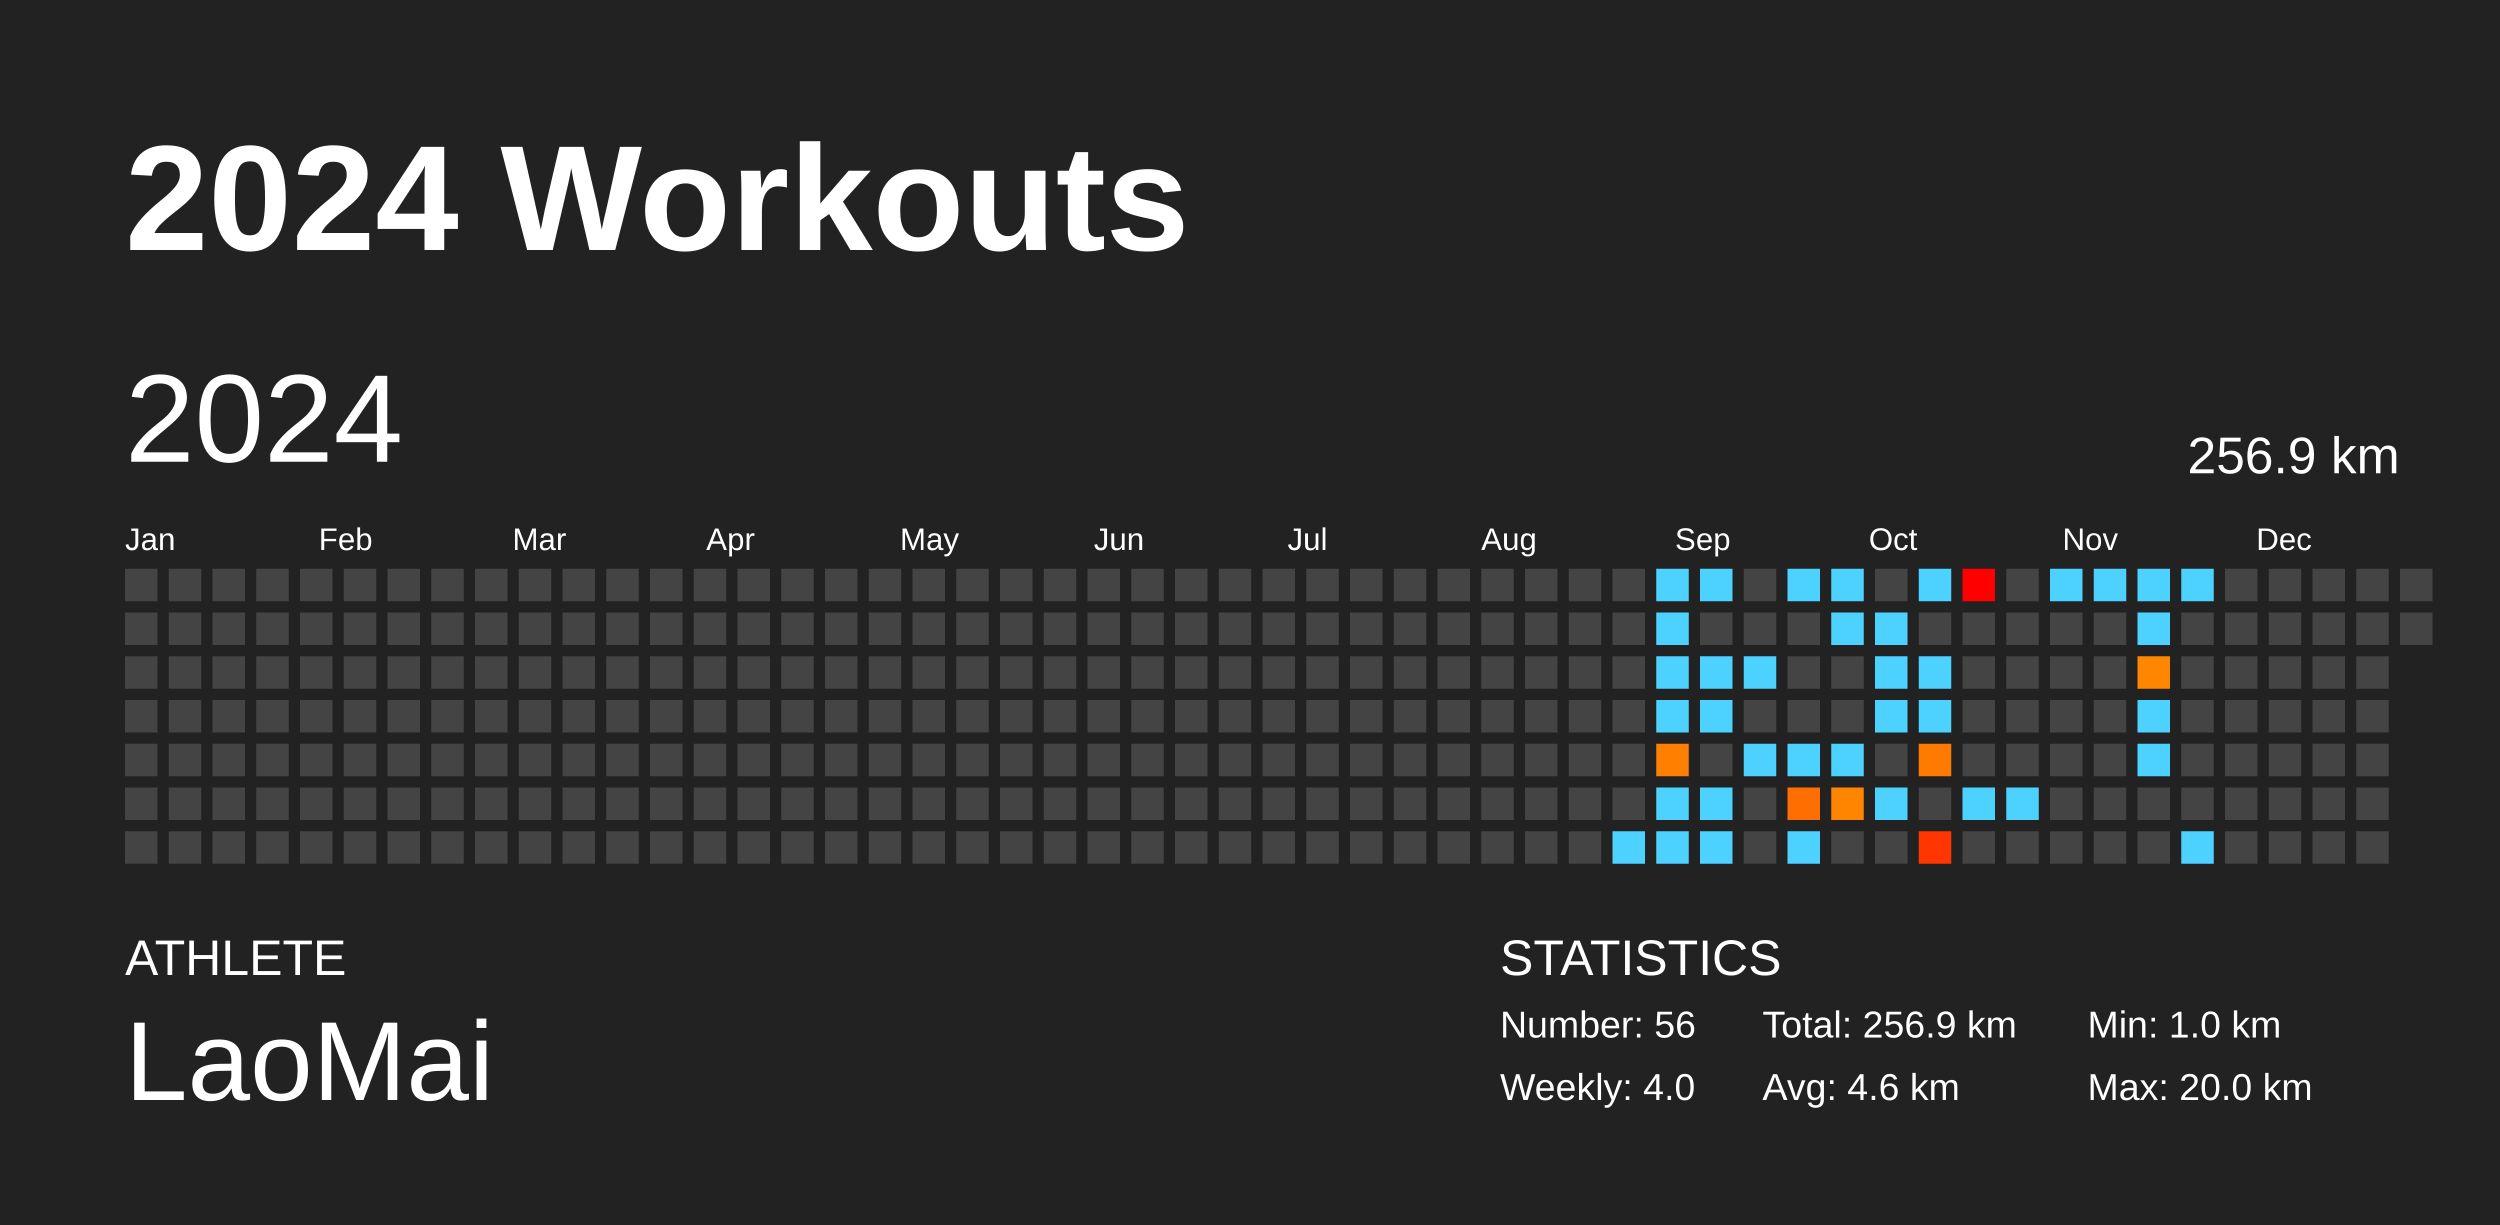
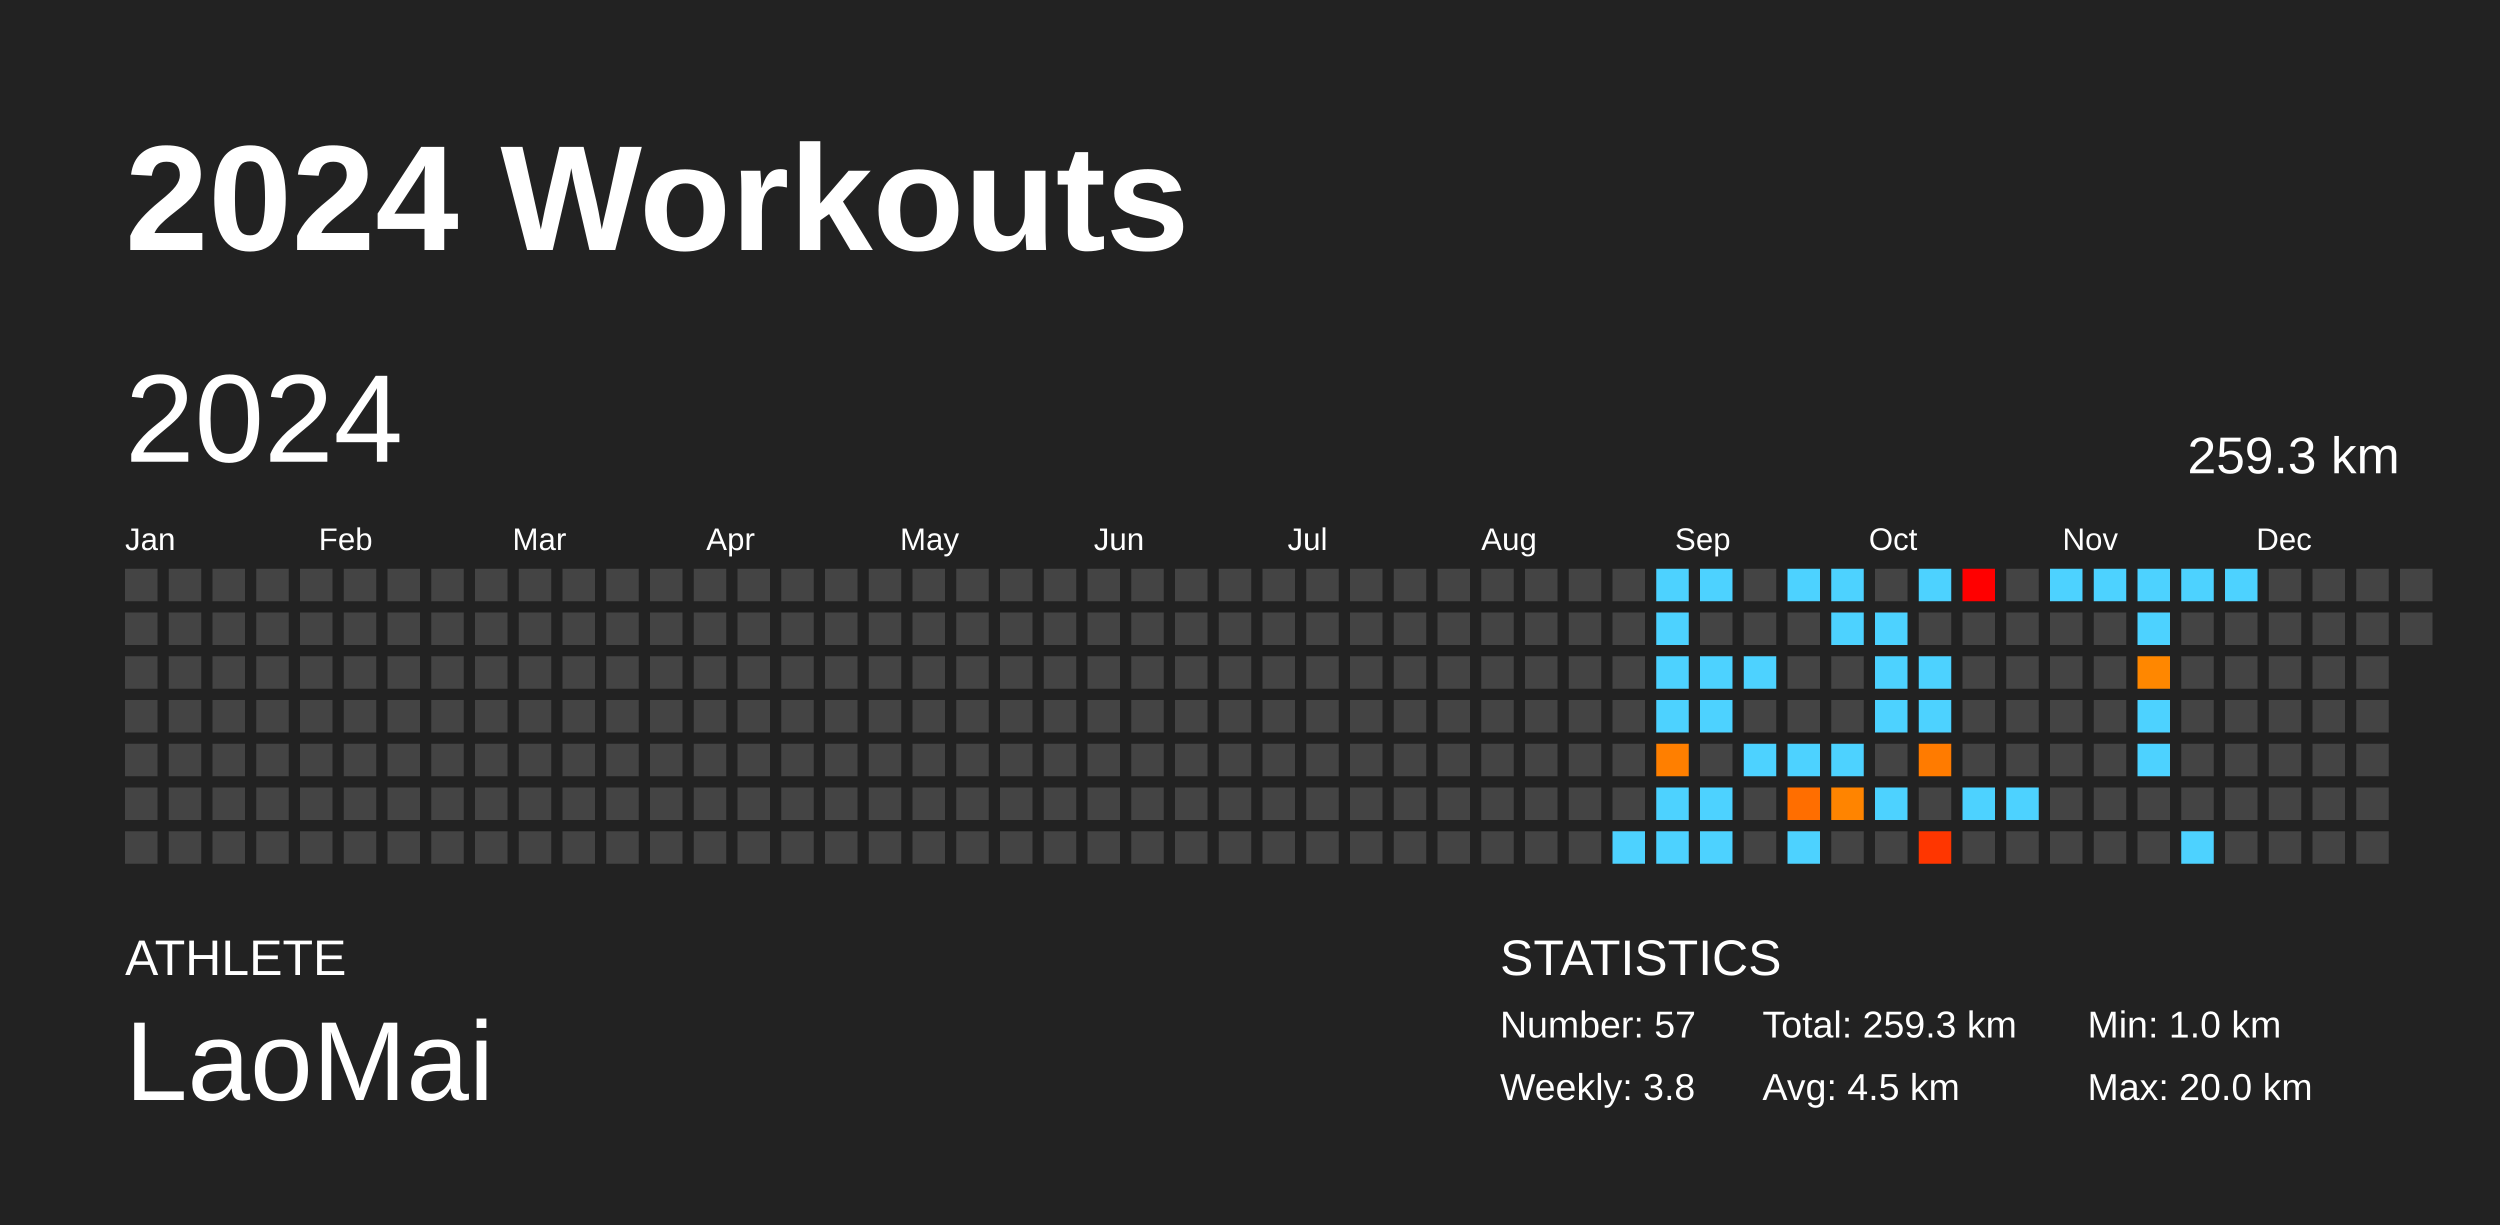
<svg xmlns="http://www.w3.org/2000/svg" baseProfile="full" height="98mm" version="1.1" viewBox="0,0,200,98" width="200mm">
  <defs />
  <rect fill="#222222" height="98" width="200" x="0" y="0" />
  <text fill="#FFFFFF" style="font-size:12px; font-family:Arial; font-weight:bold;" x="10" y="20">2024 Workouts</text>
  <text fill="#FFFFFF" style="font-size:4px; font-family:Arial" x="10" y="78">ATHLETE</text>
  <text fill="#FFFFFF" style="font-size:9px; font-family:Arial" x="10" y="88">LaoMai</text>
  <text fill="#FFFFFF" style="font-size:4px; font-family:Arial" x="120" y="78">STATISTICS</text>
-   <text fill="#FFFFFF" style="font-size:3px; font-family:Arial" x="120" y="83">Number: 56</text>
-   <text fill="#FFFFFF" style="font-size:3px; font-family:Arial" x="120" y="88">Weekly: 4.0</text>
-   <text fill="#FFFFFF" style="font-size:3px; font-family:Arial" x="141" y="83">Total: 256.9 km</text>
-   <text fill="#FFFFFF" style="font-size:3px; font-family:Arial" x="141" y="88">Avg: 4.6 km</text>
+   <text fill="#FFFFFF" style="font-size:3px; font-family:Arial" x="120" y="83">Number: 57</text>
+   <text fill="#FFFFFF" style="font-size:3px; font-family:Arial" x="120" y="88">Weekly: 3.8</text>
+   <text fill="#FFFFFF" style="font-size:3px; font-family:Arial" x="141" y="83">Total: 259.3 km</text>
+   <text fill="#FFFFFF" style="font-size:3px; font-family:Arial" x="141" y="88">Avg: 4.5 km</text>
  <text fill="#FFFFFF" style="font-size:3px; font-family:Arial" x="167" y="83">Min: 1.0 km</text>
  <text fill="#FFFFFF" style="font-size:3px; font-family:Arial" x="167" y="88">Max: 20.0 km</text>
  <text dominant-baseline="hanging" fill="#FFFFFF" style="font-size:10.0px; font-family:Arial;" x="10" y="30">2024</text>
-   <text dominant-baseline="hanging" fill="#FFFFFF" style="font-size:4.125px; font-family:Arial;" x="175" y="35">256.9 km</text>
+   <text dominant-baseline="hanging" fill="#FFFFFF" style="font-size:4.125px; font-family:Arial;" x="175" y="35">259.3 km</text>
  <text fill="#FFFFFF" style="font-size:2.5px; font-family:Arial" x="10.0" y="44">Jan</text>
  <text fill="#FFFFFF" style="font-size:2.5px; font-family:Arial" x="25.5" y="44">Feb</text>
  <text fill="#FFFFFF" style="font-size:2.5px; font-family:Arial" x="41.0" y="44">Mar</text>
  <text fill="#FFFFFF" style="font-size:2.5px; font-family:Arial" x="56.5" y="44">Apr</text>
  <text fill="#FFFFFF" style="font-size:2.5px; font-family:Arial" x="72.0" y="44">May</text>
  <text fill="#FFFFFF" style="font-size:2.5px; font-family:Arial" x="87.5" y="44">Jun</text>
  <text fill="#FFFFFF" style="font-size:2.5px; font-family:Arial" x="103.0" y="44">Jul</text>
  <text fill="#FFFFFF" style="font-size:2.5px; font-family:Arial" x="118.5" y="44">Aug</text>
  <text fill="#FFFFFF" style="font-size:2.5px; font-family:Arial" x="134.0" y="44">Sep</text>
  <text fill="#FFFFFF" style="font-size:2.5px; font-family:Arial" x="149.5" y="44">Oct</text>
  <text fill="#FFFFFF" style="font-size:2.5px; font-family:Arial" x="165.0" y="44">Nov</text>
  <text fill="#FFFFFF" style="font-size:2.5px; font-family:Arial" x="180.5" y="44">Dec</text>
  <rect fill="#444444" height="2.6" width="2.6" x="10.0" y="45.5" />
  <rect fill="#444444" height="2.6" width="2.6" x="10.0" y="49.0" />
  <rect fill="#444444" height="2.6" width="2.6" x="10.0" y="52.5" />
  <rect fill="#444444" height="2.6" width="2.6" x="10.0" y="56.0" />
  <rect fill="#444444" height="2.6" width="2.6" x="10.0" y="59.5" />
  <rect fill="#444444" height="2.6" width="2.6" x="10.0" y="63.0" />
  <rect fill="#444444" height="2.6" width="2.6" x="10.0" y="66.5" />
  <rect fill="#444444" height="2.6" width="2.6" x="13.5" y="45.5" />
  <rect fill="#444444" height="2.6" width="2.6" x="13.5" y="49.0" />
  <rect fill="#444444" height="2.6" width="2.6" x="13.5" y="52.5" />
  <rect fill="#444444" height="2.6" width="2.6" x="13.5" y="56.0" />
  <rect fill="#444444" height="2.6" width="2.6" x="13.5" y="59.5" />
  <rect fill="#444444" height="2.6" width="2.6" x="13.5" y="63.0" />
  <rect fill="#444444" height="2.6" width="2.6" x="13.5" y="66.5" />
  <rect fill="#444444" height="2.6" width="2.6" x="17.0" y="45.5" />
  <rect fill="#444444" height="2.6" width="2.6" x="17.0" y="49.0" />
  <rect fill="#444444" height="2.6" width="2.6" x="17.0" y="52.5" />
  <rect fill="#444444" height="2.6" width="2.6" x="17.0" y="56.0" />
  <rect fill="#444444" height="2.6" width="2.6" x="17.0" y="59.5" />
  <rect fill="#444444" height="2.6" width="2.6" x="17.0" y="63.0" />
  <rect fill="#444444" height="2.6" width="2.6" x="17.0" y="66.5" />
  <rect fill="#444444" height="2.6" width="2.6" x="20.5" y="45.5" />
  <rect fill="#444444" height="2.6" width="2.6" x="20.5" y="49.0" />
  <rect fill="#444444" height="2.6" width="2.6" x="20.5" y="52.5" />
  <rect fill="#444444" height="2.6" width="2.6" x="20.5" y="56.0" />
  <rect fill="#444444" height="2.6" width="2.6" x="20.5" y="59.5" />
  <rect fill="#444444" height="2.6" width="2.6" x="20.5" y="63.0" />
  <rect fill="#444444" height="2.6" width="2.6" x="20.5" y="66.5" />
  <rect fill="#444444" height="2.6" width="2.6" x="24.0" y="45.5" />
  <rect fill="#444444" height="2.6" width="2.6" x="24.0" y="49.0" />
  <rect fill="#444444" height="2.6" width="2.6" x="24.0" y="52.5" />
  <rect fill="#444444" height="2.6" width="2.6" x="24.0" y="56.0" />
  <rect fill="#444444" height="2.6" width="2.6" x="24.0" y="59.5" />
  <rect fill="#444444" height="2.6" width="2.6" x="24.0" y="63.0" />
  <rect fill="#444444" height="2.6" width="2.6" x="24.0" y="66.5" />
  <rect fill="#444444" height="2.6" width="2.6" x="27.5" y="45.5" />
  <rect fill="#444444" height="2.6" width="2.6" x="27.5" y="49.0" />
  <rect fill="#444444" height="2.6" width="2.6" x="27.5" y="52.5" />
  <rect fill="#444444" height="2.6" width="2.6" x="27.5" y="56.0" />
  <rect fill="#444444" height="2.6" width="2.6" x="27.5" y="59.5" />
  <rect fill="#444444" height="2.6" width="2.6" x="27.5" y="63.0" />
  <rect fill="#444444" height="2.6" width="2.6" x="27.5" y="66.5" />
  <rect fill="#444444" height="2.6" width="2.6" x="31.0" y="45.5" />
  <rect fill="#444444" height="2.6" width="2.6" x="31.0" y="49.0" />
  <rect fill="#444444" height="2.6" width="2.6" x="31.0" y="52.5" />
  <rect fill="#444444" height="2.6" width="2.6" x="31.0" y="56.0" />
  <rect fill="#444444" height="2.6" width="2.6" x="31.0" y="59.5" />
  <rect fill="#444444" height="2.6" width="2.6" x="31.0" y="63.0" />
  <rect fill="#444444" height="2.6" width="2.6" x="31.0" y="66.5" />
  <rect fill="#444444" height="2.6" width="2.6" x="34.5" y="45.5" />
  <rect fill="#444444" height="2.6" width="2.6" x="34.5" y="49.0" />
  <rect fill="#444444" height="2.6" width="2.6" x="34.5" y="52.5" />
  <rect fill="#444444" height="2.6" width="2.6" x="34.5" y="56.0" />
  <rect fill="#444444" height="2.6" width="2.6" x="34.5" y="59.5" />
  <rect fill="#444444" height="2.6" width="2.6" x="34.5" y="63.0" />
  <rect fill="#444444" height="2.6" width="2.6" x="34.5" y="66.5" />
  <rect fill="#444444" height="2.6" width="2.6" x="38.0" y="45.5" />
  <rect fill="#444444" height="2.6" width="2.6" x="38.0" y="49.0" />
  <rect fill="#444444" height="2.6" width="2.6" x="38.0" y="52.5" />
  <rect fill="#444444" height="2.6" width="2.6" x="38.0" y="56.0" />
  <rect fill="#444444" height="2.6" width="2.6" x="38.0" y="59.5" />
  <rect fill="#444444" height="2.6" width="2.6" x="38.0" y="63.0" />
  <rect fill="#444444" height="2.6" width="2.6" x="38.0" y="66.5" />
  <rect fill="#444444" height="2.6" width="2.6" x="41.5" y="45.5" />
  <rect fill="#444444" height="2.6" width="2.6" x="41.5" y="49.0" />
  <rect fill="#444444" height="2.6" width="2.6" x="41.5" y="52.5" />
  <rect fill="#444444" height="2.6" width="2.6" x="41.5" y="56.0" />
  <rect fill="#444444" height="2.6" width="2.6" x="41.5" y="59.5" />
  <rect fill="#444444" height="2.6" width="2.6" x="41.5" y="63.0" />
  <rect fill="#444444" height="2.6" width="2.6" x="41.5" y="66.5" />
  <rect fill="#444444" height="2.6" width="2.6" x="45.0" y="45.5" />
  <rect fill="#444444" height="2.6" width="2.6" x="45.0" y="49.0" />
  <rect fill="#444444" height="2.6" width="2.6" x="45.0" y="52.5" />
  <rect fill="#444444" height="2.6" width="2.6" x="45.0" y="56.0" />
  <rect fill="#444444" height="2.6" width="2.6" x="45.0" y="59.5" />
  <rect fill="#444444" height="2.6" width="2.6" x="45.0" y="63.0" />
  <rect fill="#444444" height="2.6" width="2.6" x="45.0" y="66.5" />
  <rect fill="#444444" height="2.6" width="2.6" x="48.5" y="45.5" />
  <rect fill="#444444" height="2.6" width="2.6" x="48.5" y="49.0" />
  <rect fill="#444444" height="2.6" width="2.6" x="48.5" y="52.5" />
  <rect fill="#444444" height="2.6" width="2.6" x="48.5" y="56.0" />
  <rect fill="#444444" height="2.6" width="2.6" x="48.5" y="59.5" />
  <rect fill="#444444" height="2.6" width="2.6" x="48.5" y="63.0" />
  <rect fill="#444444" height="2.6" width="2.6" x="48.5" y="66.5" />
  <rect fill="#444444" height="2.6" width="2.6" x="52.0" y="45.5" />
  <rect fill="#444444" height="2.6" width="2.6" x="52.0" y="49.0" />
  <rect fill="#444444" height="2.6" width="2.6" x="52.0" y="52.5" />
  <rect fill="#444444" height="2.6" width="2.6" x="52.0" y="56.0" />
  <rect fill="#444444" height="2.6" width="2.6" x="52.0" y="59.5" />
  <rect fill="#444444" height="2.6" width="2.6" x="52.0" y="63.0" />
  <rect fill="#444444" height="2.6" width="2.6" x="52.0" y="66.5" />
  <rect fill="#444444" height="2.6" width="2.6" x="55.5" y="45.5" />
  <rect fill="#444444" height="2.6" width="2.6" x="55.5" y="49.0" />
  <rect fill="#444444" height="2.6" width="2.6" x="55.5" y="52.5" />
  <rect fill="#444444" height="2.6" width="2.6" x="55.5" y="56.0" />
  <rect fill="#444444" height="2.6" width="2.6" x="55.5" y="59.5" />
  <rect fill="#444444" height="2.6" width="2.6" x="55.5" y="63.0" />
  <rect fill="#444444" height="2.6" width="2.6" x="55.5" y="66.5" />
  <rect fill="#444444" height="2.6" width="2.6" x="59.0" y="45.5" />
  <rect fill="#444444" height="2.6" width="2.6" x="59.0" y="49.0" />
  <rect fill="#444444" height="2.6" width="2.6" x="59.0" y="52.5" />
  <rect fill="#444444" height="2.6" width="2.6" x="59.0" y="56.0" />
  <rect fill="#444444" height="2.6" width="2.6" x="59.0" y="59.5" />
  <rect fill="#444444" height="2.6" width="2.6" x="59.0" y="63.0" />
  <rect fill="#444444" height="2.6" width="2.6" x="59.0" y="66.5" />
  <rect fill="#444444" height="2.6" width="2.6" x="62.5" y="45.5" />
  <rect fill="#444444" height="2.6" width="2.6" x="62.5" y="49.0" />
  <rect fill="#444444" height="2.6" width="2.6" x="62.5" y="52.5" />
  <rect fill="#444444" height="2.6" width="2.6" x="62.5" y="56.0" />
  <rect fill="#444444" height="2.6" width="2.6" x="62.5" y="59.5" />
  <rect fill="#444444" height="2.6" width="2.6" x="62.5" y="63.0" />
  <rect fill="#444444" height="2.6" width="2.6" x="62.5" y="66.5" />
  <rect fill="#444444" height="2.6" width="2.6" x="66.0" y="45.5" />
  <rect fill="#444444" height="2.6" width="2.6" x="66.0" y="49.0" />
  <rect fill="#444444" height="2.6" width="2.6" x="66.0" y="52.5" />
  <rect fill="#444444" height="2.6" width="2.6" x="66.0" y="56.0" />
  <rect fill="#444444" height="2.6" width="2.6" x="66.0" y="59.5" />
  <rect fill="#444444" height="2.6" width="2.6" x="66.0" y="63.0" />
  <rect fill="#444444" height="2.6" width="2.6" x="66.0" y="66.5" />
  <rect fill="#444444" height="2.6" width="2.6" x="69.5" y="45.5" />
  <rect fill="#444444" height="2.6" width="2.6" x="69.5" y="49.0" />
  <rect fill="#444444" height="2.6" width="2.6" x="69.5" y="52.5" />
  <rect fill="#444444" height="2.6" width="2.6" x="69.5" y="56.0" />
  <rect fill="#444444" height="2.6" width="2.6" x="69.5" y="59.5" />
  <rect fill="#444444" height="2.6" width="2.6" x="69.5" y="63.0" />
  <rect fill="#444444" height="2.6" width="2.6" x="69.5" y="66.5" />
  <rect fill="#444444" height="2.6" width="2.6" x="73.0" y="45.5" />
  <rect fill="#444444" height="2.6" width="2.6" x="73.0" y="49.0" />
  <rect fill="#444444" height="2.6" width="2.6" x="73.0" y="52.5" />
  <rect fill="#444444" height="2.6" width="2.6" x="73.0" y="56.0" />
  <rect fill="#444444" height="2.6" width="2.6" x="73.0" y="59.5" />
  <rect fill="#444444" height="2.6" width="2.6" x="73.0" y="63.0" />
  <rect fill="#444444" height="2.6" width="2.6" x="73.0" y="66.5" />
  <rect fill="#444444" height="2.6" width="2.6" x="76.5" y="45.5" />
  <rect fill="#444444" height="2.6" width="2.6" x="76.5" y="49.0" />
  <rect fill="#444444" height="2.6" width="2.6" x="76.5" y="52.5" />
  <rect fill="#444444" height="2.6" width="2.6" x="76.5" y="56.0" />
  <rect fill="#444444" height="2.6" width="2.6" x="76.5" y="59.5" />
  <rect fill="#444444" height="2.6" width="2.6" x="76.5" y="63.0" />
  <rect fill="#444444" height="2.6" width="2.6" x="76.5" y="66.5" />
  <rect fill="#444444" height="2.6" width="2.6" x="80.0" y="45.5" />
  <rect fill="#444444" height="2.6" width="2.6" x="80.0" y="49.0" />
  <rect fill="#444444" height="2.6" width="2.6" x="80.0" y="52.5" />
  <rect fill="#444444" height="2.6" width="2.6" x="80.0" y="56.0" />
  <rect fill="#444444" height="2.6" width="2.6" x="80.0" y="59.5" />
  <rect fill="#444444" height="2.6" width="2.6" x="80.0" y="63.0" />
  <rect fill="#444444" height="2.6" width="2.6" x="80.0" y="66.5" />
  <rect fill="#444444" height="2.6" width="2.6" x="83.5" y="45.5" />
  <rect fill="#444444" height="2.6" width="2.6" x="83.5" y="49.0" />
  <rect fill="#444444" height="2.6" width="2.6" x="83.5" y="52.5" />
  <rect fill="#444444" height="2.6" width="2.6" x="83.5" y="56.0" />
  <rect fill="#444444" height="2.6" width="2.6" x="83.5" y="59.5" />
  <rect fill="#444444" height="2.6" width="2.6" x="83.5" y="63.0" />
  <rect fill="#444444" height="2.6" width="2.6" x="83.5" y="66.5" />
  <rect fill="#444444" height="2.6" width="2.6" x="87.0" y="45.5" />
  <rect fill="#444444" height="2.6" width="2.6" x="87.0" y="49.0" />
  <rect fill="#444444" height="2.6" width="2.6" x="87.0" y="52.5" />
  <rect fill="#444444" height="2.6" width="2.6" x="87.0" y="56.0" />
  <rect fill="#444444" height="2.6" width="2.6" x="87.0" y="59.5" />
  <rect fill="#444444" height="2.6" width="2.6" x="87.0" y="63.0" />
  <rect fill="#444444" height="2.6" width="2.6" x="87.0" y="66.5" />
  <rect fill="#444444" height="2.6" width="2.6" x="90.5" y="45.5" />
  <rect fill="#444444" height="2.6" width="2.6" x="90.5" y="49.0" />
  <rect fill="#444444" height="2.6" width="2.6" x="90.5" y="52.5" />
  <rect fill="#444444" height="2.6" width="2.6" x="90.5" y="56.0" />
  <rect fill="#444444" height="2.6" width="2.6" x="90.5" y="59.5" />
  <rect fill="#444444" height="2.6" width="2.6" x="90.5" y="63.0" />
  <rect fill="#444444" height="2.6" width="2.6" x="90.5" y="66.5" />
  <rect fill="#444444" height="2.6" width="2.6" x="94.0" y="45.5" />
  <rect fill="#444444" height="2.6" width="2.6" x="94.0" y="49.0" />
  <rect fill="#444444" height="2.6" width="2.6" x="94.0" y="52.5" />
  <rect fill="#444444" height="2.6" width="2.6" x="94.0" y="56.0" />
  <rect fill="#444444" height="2.6" width="2.6" x="94.0" y="59.5" />
  <rect fill="#444444" height="2.6" width="2.6" x="94.0" y="63.0" />
  <rect fill="#444444" height="2.6" width="2.6" x="94.0" y="66.5" />
  <rect fill="#444444" height="2.6" width="2.6" x="97.5" y="45.5" />
  <rect fill="#444444" height="2.6" width="2.6" x="97.5" y="49.0" />
  <rect fill="#444444" height="2.6" width="2.6" x="97.5" y="52.5" />
  <rect fill="#444444" height="2.6" width="2.6" x="97.5" y="56.0" />
  <rect fill="#444444" height="2.6" width="2.6" x="97.5" y="59.5" />
  <rect fill="#444444" height="2.6" width="2.6" x="97.5" y="63.0" />
  <rect fill="#444444" height="2.6" width="2.6" x="97.5" y="66.5" />
  <rect fill="#444444" height="2.6" width="2.6" x="101.0" y="45.5" />
  <rect fill="#444444" height="2.6" width="2.6" x="101.0" y="49.0" />
  <rect fill="#444444" height="2.6" width="2.6" x="101.0" y="52.5" />
  <rect fill="#444444" height="2.6" width="2.6" x="101.0" y="56.0" />
  <rect fill="#444444" height="2.6" width="2.6" x="101.0" y="59.5" />
  <rect fill="#444444" height="2.6" width="2.6" x="101.0" y="63.0" />
  <rect fill="#444444" height="2.6" width="2.6" x="101.0" y="66.5" />
  <rect fill="#444444" height="2.6" width="2.6" x="104.5" y="45.5" />
  <rect fill="#444444" height="2.6" width="2.6" x="104.5" y="49.0" />
  <rect fill="#444444" height="2.6" width="2.6" x="104.5" y="52.5" />
  <rect fill="#444444" height="2.6" width="2.6" x="104.5" y="56.0" />
  <rect fill="#444444" height="2.6" width="2.6" x="104.5" y="59.5" />
  <rect fill="#444444" height="2.6" width="2.6" x="104.5" y="63.0" />
  <rect fill="#444444" height="2.6" width="2.6" x="104.5" y="66.5" />
  <rect fill="#444444" height="2.6" width="2.6" x="108.0" y="45.5" />
  <rect fill="#444444" height="2.6" width="2.6" x="108.0" y="49.0" />
  <rect fill="#444444" height="2.6" width="2.6" x="108.0" y="52.5" />
  <rect fill="#444444" height="2.6" width="2.6" x="108.0" y="56.0" />
  <rect fill="#444444" height="2.6" width="2.6" x="108.0" y="59.5" />
  <rect fill="#444444" height="2.6" width="2.6" x="108.0" y="63.0" />
  <rect fill="#444444" height="2.6" width="2.6" x="108.0" y="66.5" />
  <rect fill="#444444" height="2.6" width="2.6" x="111.5" y="45.5" />
  <rect fill="#444444" height="2.6" width="2.6" x="111.5" y="49.0" />
  <rect fill="#444444" height="2.6" width="2.6" x="111.5" y="52.5" />
  <rect fill="#444444" height="2.6" width="2.6" x="111.5" y="56.0" />
  <rect fill="#444444" height="2.6" width="2.6" x="111.5" y="59.5" />
  <rect fill="#444444" height="2.6" width="2.6" x="111.5" y="63.0" />
  <rect fill="#444444" height="2.6" width="2.6" x="111.5" y="66.5" />
  <rect fill="#444444" height="2.6" width="2.6" x="115.0" y="45.5" />
  <rect fill="#444444" height="2.6" width="2.6" x="115.0" y="49.0" />
  <rect fill="#444444" height="2.6" width="2.6" x="115.0" y="52.5" />
  <rect fill="#444444" height="2.6" width="2.6" x="115.0" y="56.0" />
  <rect fill="#444444" height="2.6" width="2.6" x="115.0" y="59.5" />
  <rect fill="#444444" height="2.6" width="2.6" x="115.0" y="63.0" />
  <rect fill="#444444" height="2.6" width="2.6" x="115.0" y="66.5" />
  <rect fill="#444444" height="2.6" width="2.6" x="118.5" y="45.5" />
  <rect fill="#444444" height="2.6" width="2.6" x="118.5" y="49.0" />
  <rect fill="#444444" height="2.6" width="2.6" x="118.5" y="52.5" />
  <rect fill="#444444" height="2.6" width="2.6" x="118.5" y="56.0" />
  <rect fill="#444444" height="2.6" width="2.6" x="118.5" y="59.5" />
  <rect fill="#444444" height="2.6" width="2.6" x="118.5" y="63.0" />
  <rect fill="#444444" height="2.6" width="2.6" x="118.5" y="66.5" />
  <rect fill="#444444" height="2.6" width="2.6" x="122.0" y="45.5" />
  <rect fill="#444444" height="2.6" width="2.6" x="122.0" y="49.0" />
  <rect fill="#444444" height="2.6" width="2.6" x="122.0" y="52.5" />
  <rect fill="#444444" height="2.6" width="2.6" x="122.0" y="56.0" />
  <rect fill="#444444" height="2.6" width="2.6" x="122.0" y="59.5" />
  <rect fill="#444444" height="2.6" width="2.6" x="122.0" y="63.0" />
  <rect fill="#444444" height="2.6" width="2.6" x="122.0" y="66.5" />
  <rect fill="#444444" height="2.6" width="2.6" x="125.5" y="45.5" />
  <rect fill="#444444" height="2.6" width="2.6" x="125.5" y="49.0" />
  <rect fill="#444444" height="2.6" width="2.6" x="125.5" y="52.5" />
  <rect fill="#444444" height="2.6" width="2.6" x="125.5" y="56.0" />
  <rect fill="#444444" height="2.6" width="2.6" x="125.5" y="59.5" />
  <rect fill="#444444" height="2.6" width="2.6" x="125.5" y="63.0" />
  <rect fill="#444444" height="2.6" width="2.6" x="125.5" y="66.5" />
  <rect fill="#444444" height="2.6" width="2.6" x="129.0" y="45.5" />
  <rect fill="#444444" height="2.6" width="2.6" x="129.0" y="49.0" />
  <rect fill="#444444" height="2.6" width="2.6" x="129.0" y="52.5" />
  <rect fill="#444444" height="2.6" width="2.6" x="129.0" y="56.0" />
  <rect fill="#444444" height="2.6" width="2.6" x="129.0" y="59.5" />
  <rect fill="#444444" height="2.6" width="2.6" x="129.0" y="63.0" />
  <rect fill="#4dd2ff" height="2.6" width="2.6" x="129.0" y="66.5" />
  <rect fill="#4dd2ff" height="2.6" width="2.6" x="132.5" y="45.5" />
  <rect fill="#4dd2ff" height="2.6" width="2.6" x="132.5" y="49.0" />
  <rect fill="#4dd2ff" height="2.6" width="2.6" x="132.5" y="52.5" />
  <rect fill="#4dd2ff" height="2.6" width="2.6" x="132.5" y="56.0" />
  <rect fill="#ff7f00" height="2.6" width="2.6" x="132.5" y="59.5" />
  <rect fill="#4dd2ff" height="2.6" width="2.6" x="132.5" y="63.0" />
  <rect fill="#4dd2ff" height="2.6" width="2.6" x="132.5" y="66.5" />
  <rect fill="#4dd2ff" height="2.6" width="2.6" x="136.0" y="45.5" />
  <rect fill="#444444" height="2.6" width="2.6" x="136.0" y="49.0" />
  <rect fill="#4dd2ff" height="2.6" width="2.6" x="136.0" y="52.5" />
  <rect fill="#4dd2ff" height="2.6" width="2.6" x="136.0" y="56.0" />
  <rect fill="#444444" height="2.6" width="2.6" x="136.0" y="59.5" />
  <rect fill="#4dd2ff" height="2.6" width="2.6" x="136.0" y="63.0" />
  <rect fill="#4dd2ff" height="2.6" width="2.6" x="136.0" y="66.5" />
  <rect fill="#444444" height="2.6" width="2.6" x="139.5" y="45.5" />
  <rect fill="#444444" height="2.6" width="2.6" x="139.5" y="49.0" />
  <rect fill="#4dd2ff" height="2.6" width="2.6" x="139.5" y="52.5" />
  <rect fill="#444444" height="2.6" width="2.6" x="139.5" y="56.0" />
  <rect fill="#4dd2ff" height="2.6" width="2.6" x="139.5" y="59.5" />
  <rect fill="#444444" height="2.6" width="2.6" x="139.5" y="63.0" />
  <rect fill="#444444" height="2.6" width="2.6" x="139.5" y="66.5" />
  <rect fill="#4dd2ff" height="2.6" width="2.6" x="143.0" y="45.5" />
  <rect fill="#444444" height="2.6" width="2.6" x="143.0" y="49.0" />
  <rect fill="#444444" height="2.6" width="2.6" x="143.0" y="52.5" />
  <rect fill="#444444" height="2.6" width="2.6" x="143.0" y="56.0" />
  <rect fill="#4dd2ff" height="2.6" width="2.6" x="143.0" y="59.5" />
  <rect fill="#ff6e00" height="2.6" width="2.6" x="143.0" y="63.0" />
  <rect fill="#4dd2ff" height="2.6" width="2.6" x="143.0" y="66.5" />
  <rect fill="#4dd2ff" height="2.6" width="2.6" x="146.5" y="45.5" />
  <rect fill="#4dd2ff" height="2.6" width="2.6" x="146.5" y="49.0" />
  <rect fill="#444444" height="2.6" width="2.6" x="146.5" y="52.5" />
  <rect fill="#444444" height="2.6" width="2.6" x="146.5" y="56.0" />
  <rect fill="#4dd2ff" height="2.6" width="2.6" x="146.5" y="59.5" />
  <rect fill="#ff8400" height="2.6" width="2.6" x="146.5" y="63.0" />
  <rect fill="#444444" height="2.6" width="2.6" x="146.5" y="66.5" />
  <rect fill="#444444" height="2.6" width="2.6" x="150.0" y="45.5" />
  <rect fill="#4dd2ff" height="2.6" width="2.6" x="150.0" y="49.0" />
  <rect fill="#4dd2ff" height="2.6" width="2.6" x="150.0" y="52.5" />
  <rect fill="#4dd2ff" height="2.6" width="2.6" x="150.0" y="56.0" />
  <rect fill="#444444" height="2.6" width="2.6" x="150.0" y="59.5" />
  <rect fill="#4dd2ff" height="2.6" width="2.6" x="150.0" y="63.0" />
  <rect fill="#444444" height="2.6" width="2.6" x="150.0" y="66.5" />
  <rect fill="#4dd2ff" height="2.6" width="2.6" x="153.5" y="45.5" />
  <rect fill="#444444" height="2.6" width="2.6" x="153.5" y="49.0" />
  <rect fill="#4dd2ff" height="2.6" width="2.6" x="153.5" y="52.5" />
  <rect fill="#4dd2ff" height="2.6" width="2.6" x="153.5" y="56.0" />
  <rect fill="#ff7b00" height="2.6" width="2.6" x="153.5" y="59.5" />
  <rect fill="#444444" height="2.6" width="2.6" x="153.5" y="63.0" />
  <rect fill="#ff3600" height="2.6" width="2.6" x="153.5" y="66.5" />
  <rect fill="red" height="2.6" width="2.6" x="157.0" y="45.5" />
  <rect fill="#444444" height="2.6" width="2.6" x="157.0" y="49.0" />
  <rect fill="#444444" height="2.6" width="2.6" x="157.0" y="52.5" />
  <rect fill="#444444" height="2.6" width="2.6" x="157.0" y="56.0" />
  <rect fill="#444444" height="2.6" width="2.6" x="157.0" y="59.5" />
  <rect fill="#4dd2ff" height="2.6" width="2.6" x="157.0" y="63.0" />
  <rect fill="#444444" height="2.6" width="2.6" x="157.0" y="66.5" />
  <rect fill="#444444" height="2.6" width="2.6" x="160.5" y="45.5" />
  <rect fill="#444444" height="2.6" width="2.6" x="160.5" y="49.0" />
  <rect fill="#444444" height="2.6" width="2.6" x="160.5" y="52.5" />
  <rect fill="#444444" height="2.6" width="2.6" x="160.5" y="56.0" />
  <rect fill="#444444" height="2.6" width="2.6" x="160.5" y="59.5" />
  <rect fill="#4dd2ff" height="2.6" width="2.6" x="160.5" y="63.0" />
  <rect fill="#444444" height="2.6" width="2.6" x="160.5" y="66.5" />
  <rect fill="#4dd2ff" height="2.6" width="2.6" x="164.0" y="45.5" />
  <rect fill="#444444" height="2.6" width="2.6" x="164.0" y="49.0" />
  <rect fill="#444444" height="2.6" width="2.6" x="164.0" y="52.5" />
  <rect fill="#444444" height="2.6" width="2.6" x="164.0" y="56.0" />
  <rect fill="#444444" height="2.6" width="2.6" x="164.0" y="59.5" />
  <rect fill="#444444" height="2.6" width="2.6" x="164.0" y="63.0" />
  <rect fill="#444444" height="2.6" width="2.6" x="164.0" y="66.5" />
  <rect fill="#4dd2ff" height="2.6" width="2.6" x="167.5" y="45.5" />
  <rect fill="#444444" height="2.6" width="2.6" x="167.5" y="49.0" />
  <rect fill="#444444" height="2.6" width="2.6" x="167.5" y="52.5" />
  <rect fill="#444444" height="2.6" width="2.6" x="167.5" y="56.0" />
  <rect fill="#444444" height="2.6" width="2.6" x="167.5" y="59.5" />
  <rect fill="#444444" height="2.6" width="2.6" x="167.5" y="63.0" />
  <rect fill="#444444" height="2.6" width="2.6" x="167.5" y="66.5" />
  <rect fill="#4dd2ff" height="2.6" width="2.6" x="171.0" y="45.5" />
  <rect fill="#4dd2ff" height="2.6" width="2.6" x="171.0" y="49.0" />
  <rect fill="#ff8700" height="2.6" width="2.6" x="171.0" y="52.5" />
  <rect fill="#4dd2ff" height="2.6" width="2.6" x="171.0" y="56.0" />
  <rect fill="#4dd2ff" height="2.6" width="2.6" x="171.0" y="59.5" />
  <rect fill="#444444" height="2.6" width="2.6" x="171.0" y="63.0" />
  <rect fill="#444444" height="2.6" width="2.6" x="171.0" y="66.5" />
  <rect fill="#4dd2ff" height="2.6" width="2.6" x="174.5" y="45.5" />
  <rect fill="#444444" height="2.6" width="2.6" x="174.5" y="49.0" />
  <rect fill="#444444" height="2.6" width="2.6" x="174.5" y="52.5" />
  <rect fill="#444444" height="2.6" width="2.6" x="174.5" y="56.0" />
  <rect fill="#444444" height="2.6" width="2.6" x="174.5" y="59.5" />
  <rect fill="#444444" height="2.6" width="2.6" x="174.5" y="63.0" />
  <rect fill="#4dd2ff" height="2.6" width="2.6" x="174.5" y="66.5" />
-   <rect fill="#444444" height="2.6" width="2.6" x="178.0" y="45.5" />
+   <rect fill="#4dd2ff" height="2.6" width="2.6" x="178.0" y="45.5" />
  <rect fill="#444444" height="2.6" width="2.6" x="178.0" y="49.0" />
  <rect fill="#444444" height="2.6" width="2.6" x="178.0" y="52.5" />
  <rect fill="#444444" height="2.6" width="2.6" x="178.0" y="56.0" />
  <rect fill="#444444" height="2.6" width="2.6" x="178.0" y="59.5" />
  <rect fill="#444444" height="2.6" width="2.6" x="178.0" y="63.0" />
  <rect fill="#444444" height="2.6" width="2.6" x="178.0" y="66.5" />
  <rect fill="#444444" height="2.6" width="2.6" x="181.5" y="45.5" />
  <rect fill="#444444" height="2.6" width="2.6" x="181.5" y="49.0" />
  <rect fill="#444444" height="2.6" width="2.6" x="181.5" y="52.5" />
  <rect fill="#444444" height="2.6" width="2.6" x="181.5" y="56.0" />
  <rect fill="#444444" height="2.6" width="2.6" x="181.5" y="59.5" />
  <rect fill="#444444" height="2.6" width="2.6" x="181.5" y="63.0" />
  <rect fill="#444444" height="2.6" width="2.6" x="181.5" y="66.5" />
  <rect fill="#444444" height="2.6" width="2.6" x="185.0" y="45.5" />
  <rect fill="#444444" height="2.6" width="2.6" x="185.0" y="49.0" />
  <rect fill="#444444" height="2.6" width="2.6" x="185.0" y="52.5" />
  <rect fill="#444444" height="2.6" width="2.6" x="185.0" y="56.0" />
  <rect fill="#444444" height="2.6" width="2.6" x="185.0" y="59.5" />
  <rect fill="#444444" height="2.6" width="2.6" x="185.0" y="63.0" />
  <rect fill="#444444" height="2.6" width="2.6" x="185.0" y="66.5" />
  <rect fill="#444444" height="2.6" width="2.6" x="188.5" y="45.5" />
  <rect fill="#444444" height="2.6" width="2.6" x="188.5" y="49.0" />
  <rect fill="#444444" height="2.6" width="2.6" x="188.5" y="52.5" />
  <rect fill="#444444" height="2.6" width="2.6" x="188.5" y="56.0" />
  <rect fill="#444444" height="2.6" width="2.6" x="188.5" y="59.5" />
  <rect fill="#444444" height="2.6" width="2.6" x="188.5" y="63.0" />
  <rect fill="#444444" height="2.6" width="2.6" x="188.5" y="66.5" />
  <rect fill="#444444" height="2.6" width="2.6" x="192.0" y="45.5" />
  <rect fill="#444444" height="2.6" width="2.6" x="192.0" y="49.0" />
</svg>
